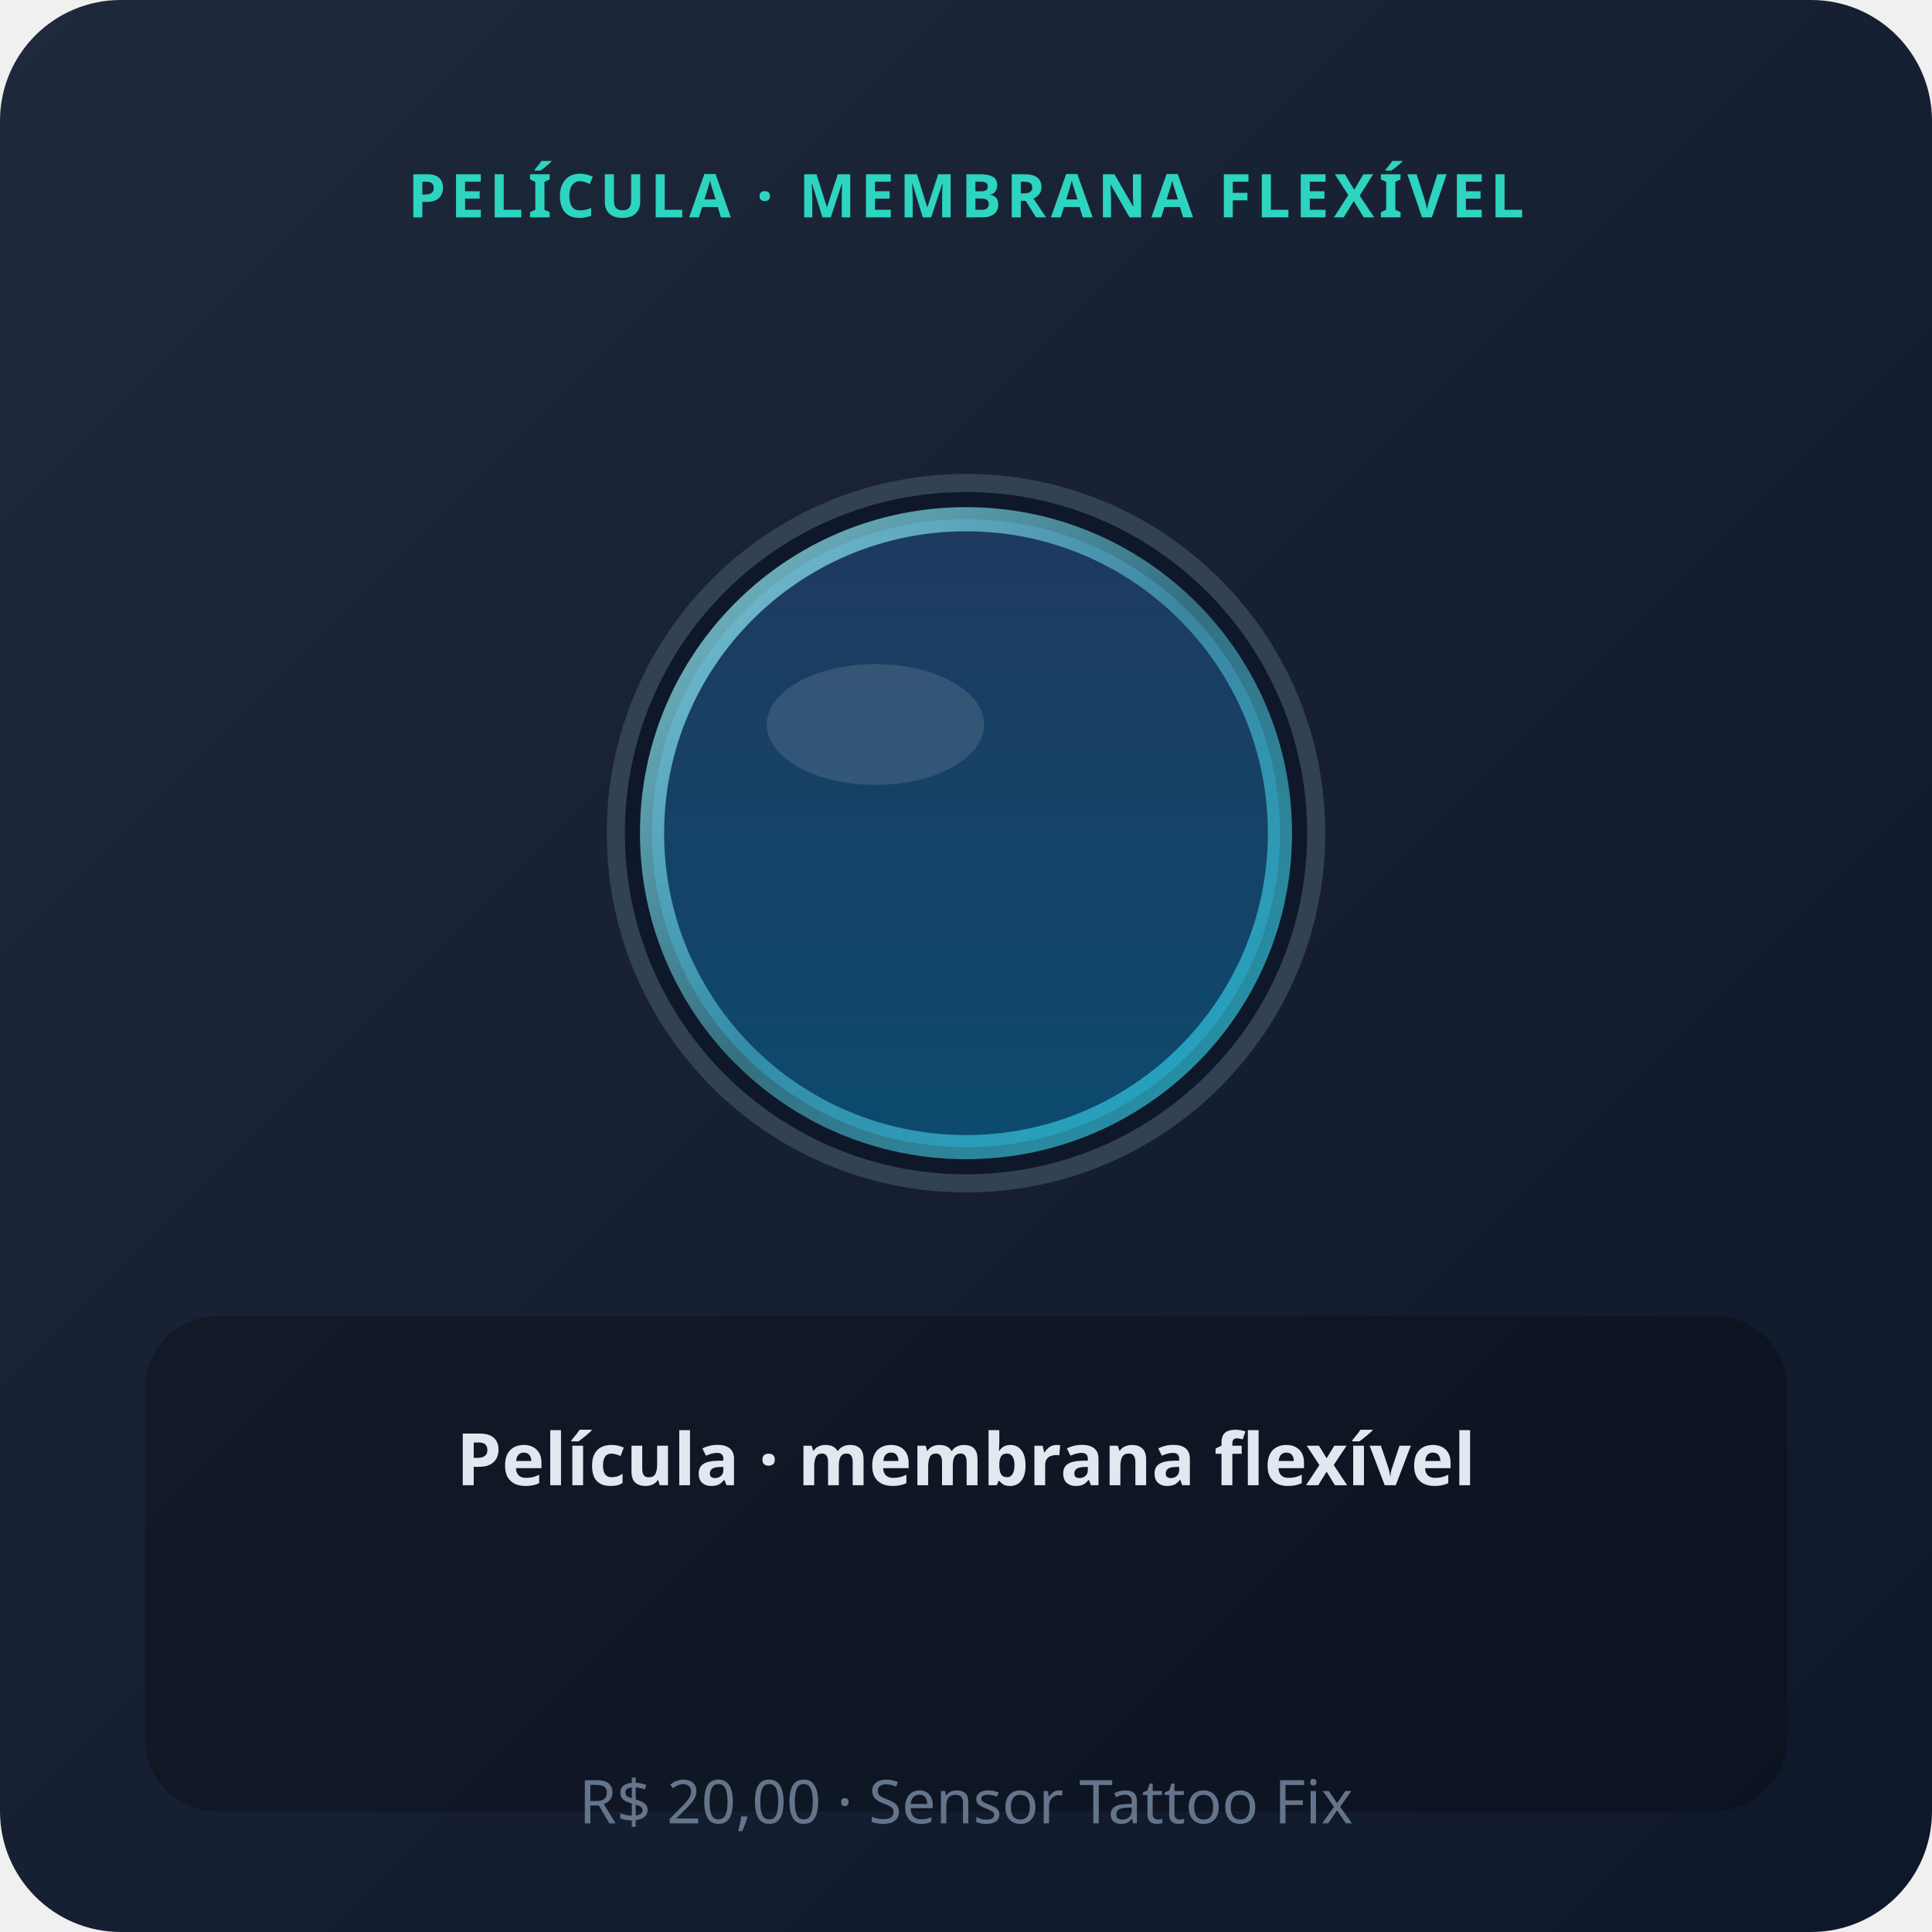
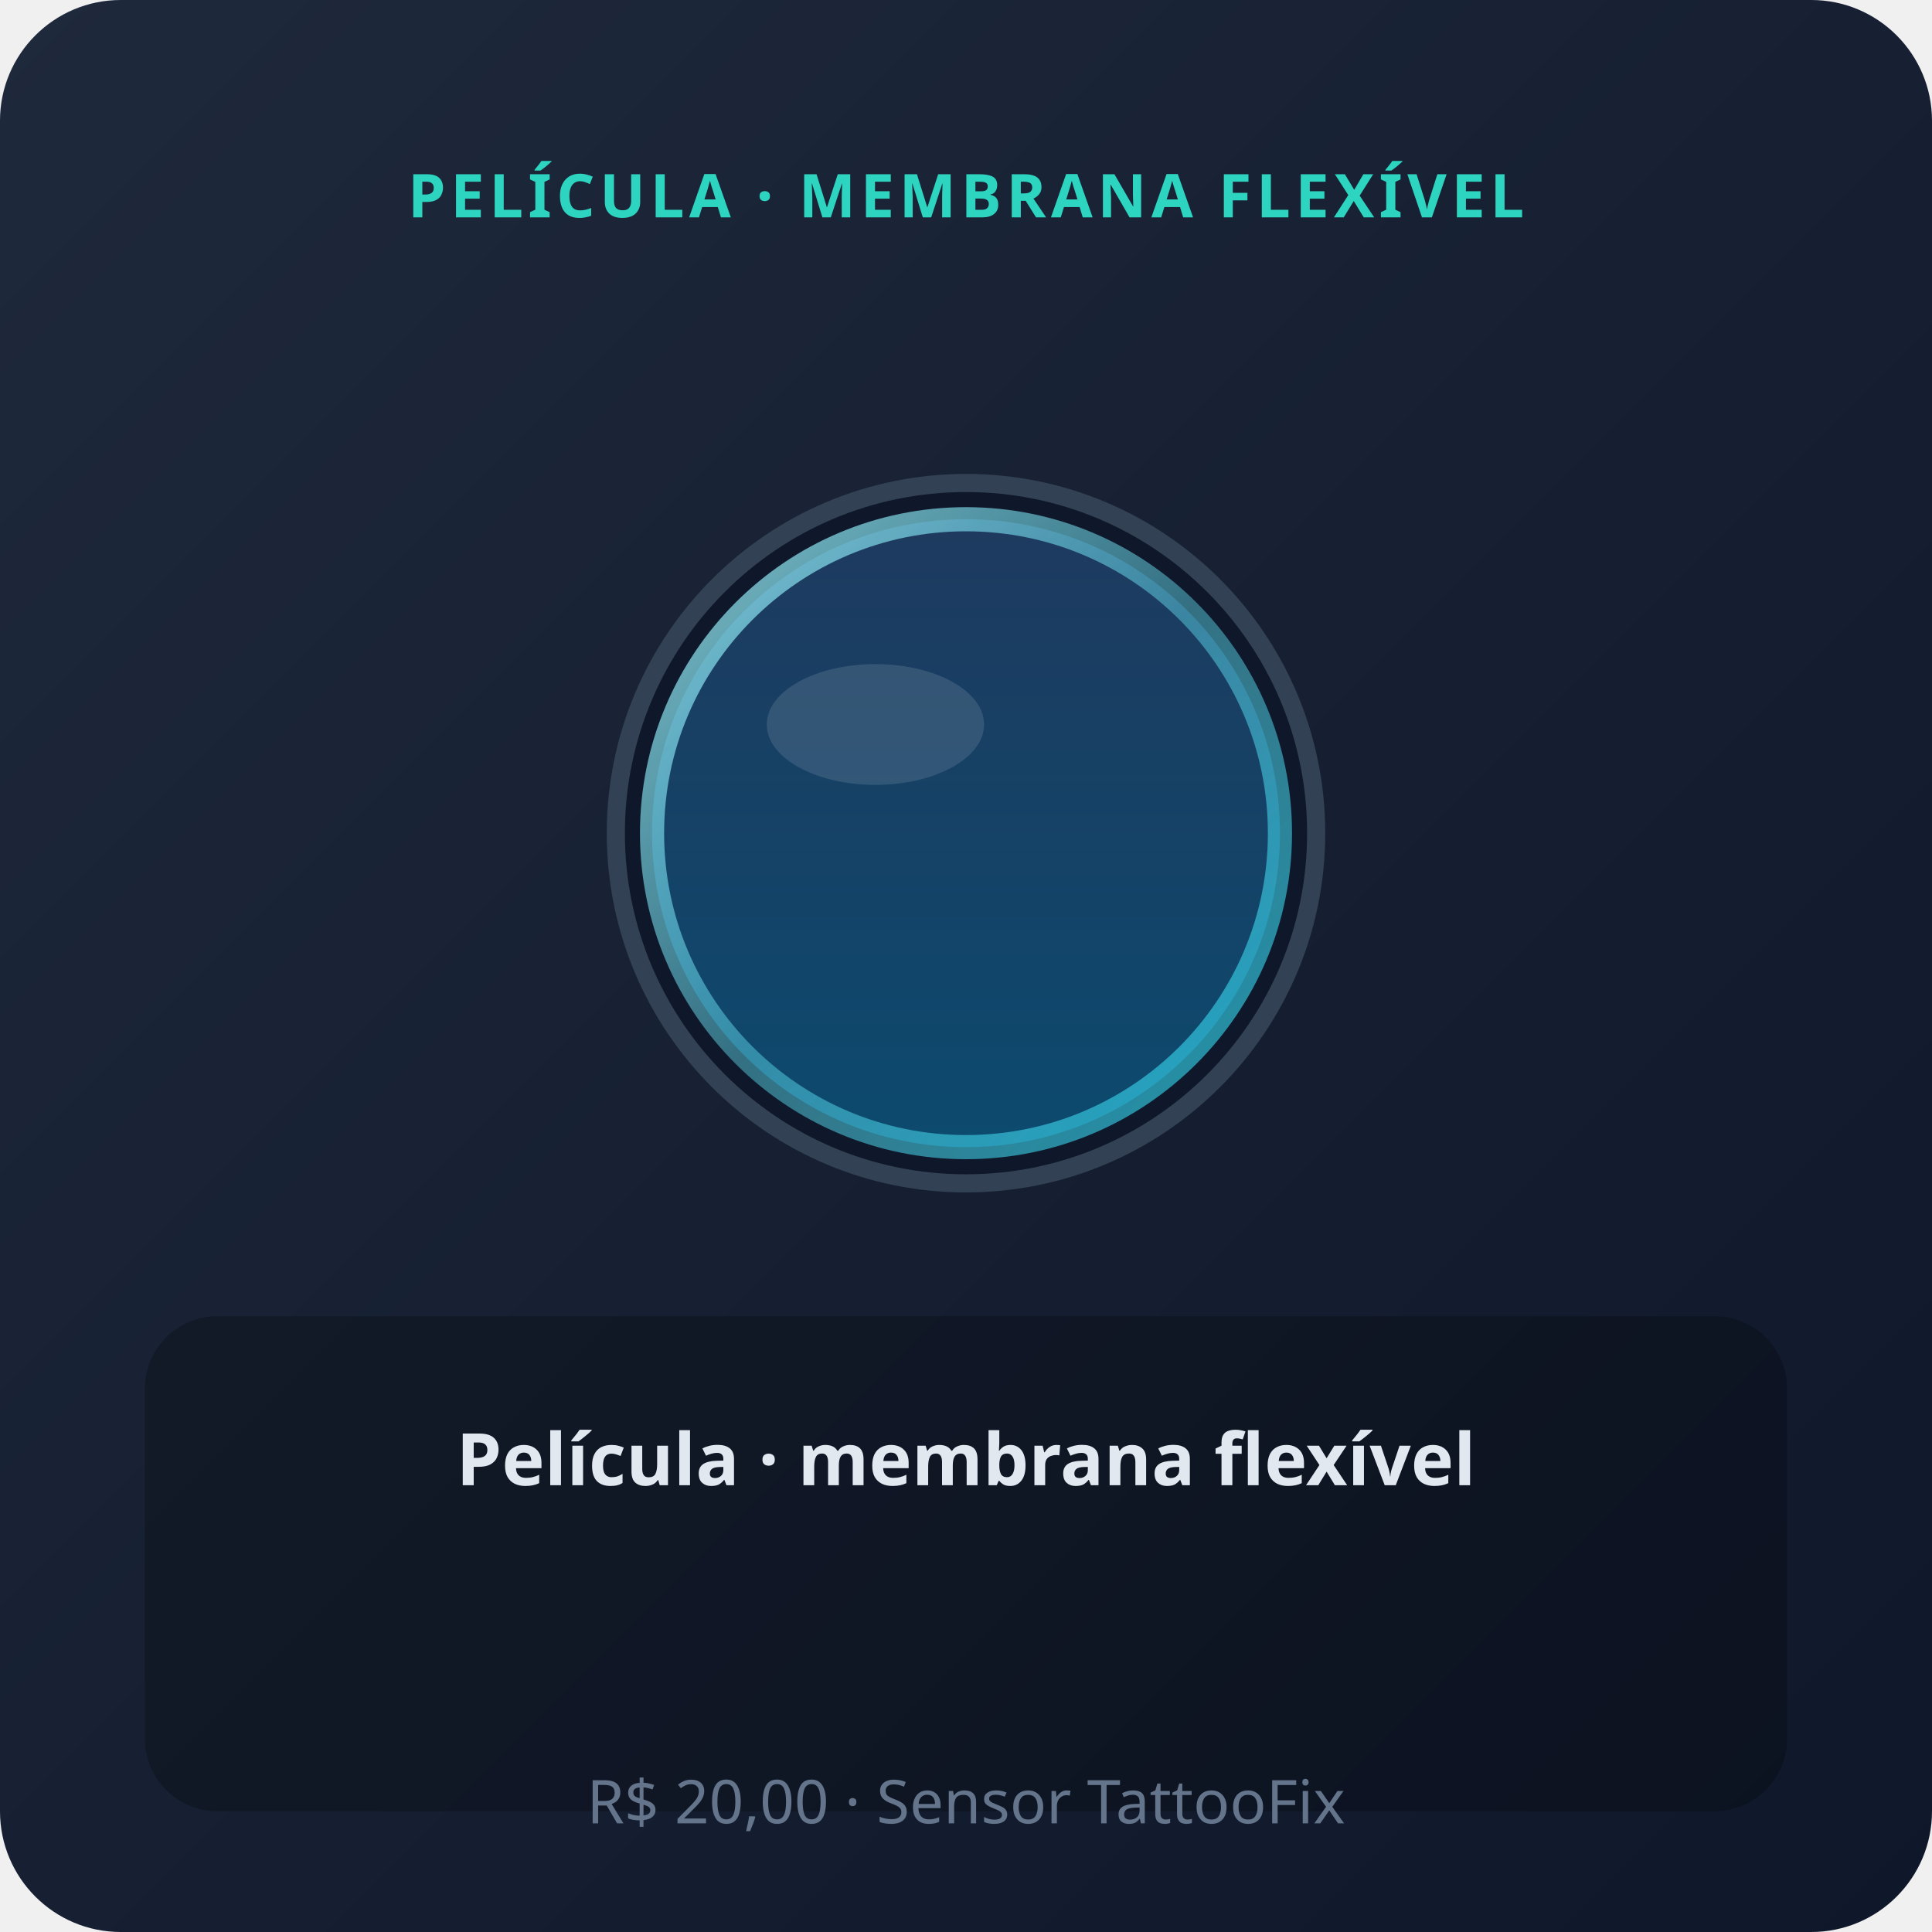
<svg xmlns="http://www.w3.org/2000/svg" viewBox="0 0 320 320" role="img" aria-label="Película de tela — Amazfit GTR 3 / GTR 3 Pro">
  <defs>
    <linearGradient id="bgpeliculaamazfitgtr3" x1="0%" y1="0%" x2="100%" y2="100%">
      <stop offset="0%" stop-color="#1e293b" />
      <stop offset="100%" stop-color="#0f172a" />
    </linearGradient>
    <linearGradient id="screenpeliculaamazfitgtr3" x1="0%" y1="0%" x2="0%" y2="100%">
      <stop offset="0%" stop-color="#1e3a5f" />
      <stop offset="100%" stop-color="#0c4a6e" />
    </linearGradient>
    <linearGradient id="glasspeliculaamazfitgtr3" x1="0%" y1="0%" x2="100%" y2="100%">
      <stop offset="0%" stop-color="#a5f3fc" stop-opacity="0.9" />
      <stop offset="50%" stop-color="#67e8f9" stop-opacity="0.5" />
      <stop offset="100%" stop-color="#22d3ee" stop-opacity="0.8" />
    </linearGradient>
  </defs>
  <rect width="320" height="320" rx="20" fill="url(#bgpeliculaamazfitgtr3)" />
  <text x="160" y="36" text-anchor="middle" fill="#2dd4bf" font-family="system-ui,sans-serif" font-size="10" font-weight="700" letter-spacing="0.8">PELÍCULA · MEMBRANA FLEXÍVEL</text>
  <circle cx="160" cy="138" r="58" fill="#0f172a" stroke="#334155" stroke-width="3" />
  <circle cx="160" cy="138" r="52" fill="url(#screenpeliculaamazfitgtr3)" />
  <circle cx="160" cy="138" r="52" fill="none" stroke="url(#glasspeliculaamazfitgtr3)" stroke-width="4" opacity="0.85" />
  <ellipse cx="145" cy="120" rx="18" ry="10" fill="#fff" opacity="0.12" />
  <rect x="24" y="218" width="272" height="82" rx="12" fill="#000" fill-opacity="0.25" />
  <text x="160" y="246" text-anchor="middle" fill="#e2e8f0" font-family="system-ui,sans-serif" font-size="12" font-weight="700">Película · membrana flexível</text>
-   <text x="160" y="302" text-anchor="middle" fill="#64748b" font-family="system-ui,sans-serif" font-size="10">R$ 20,00 · Sensor Tattoo Fix</text>
+   <text x="160" y="302" text-anchor="middle" fill="#64748b" font-family="system-ui,sans-serif" font-size="10">R$ 20,00 · Sensor TattooFix</text>
</svg>
